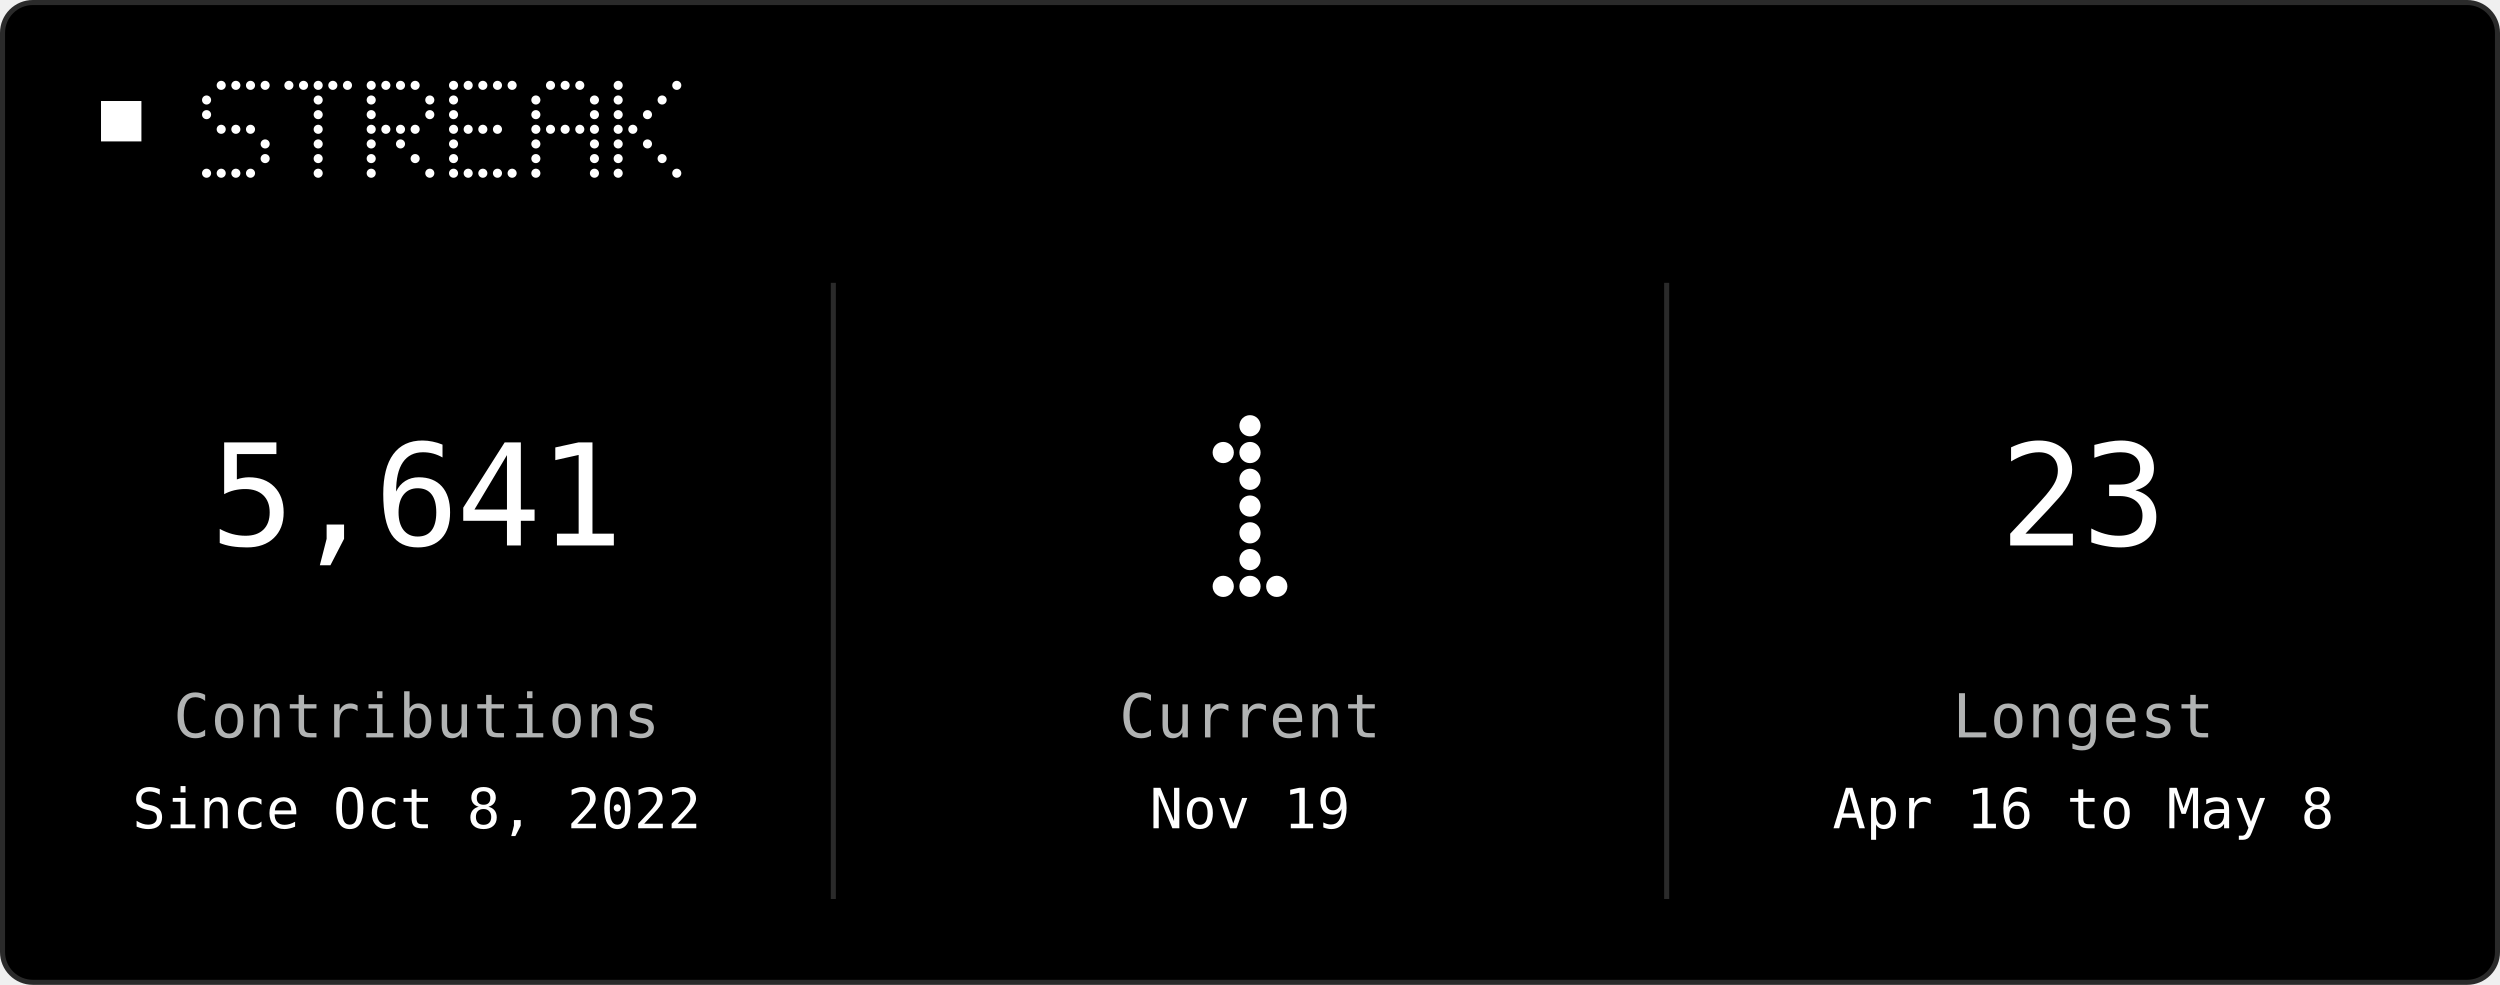
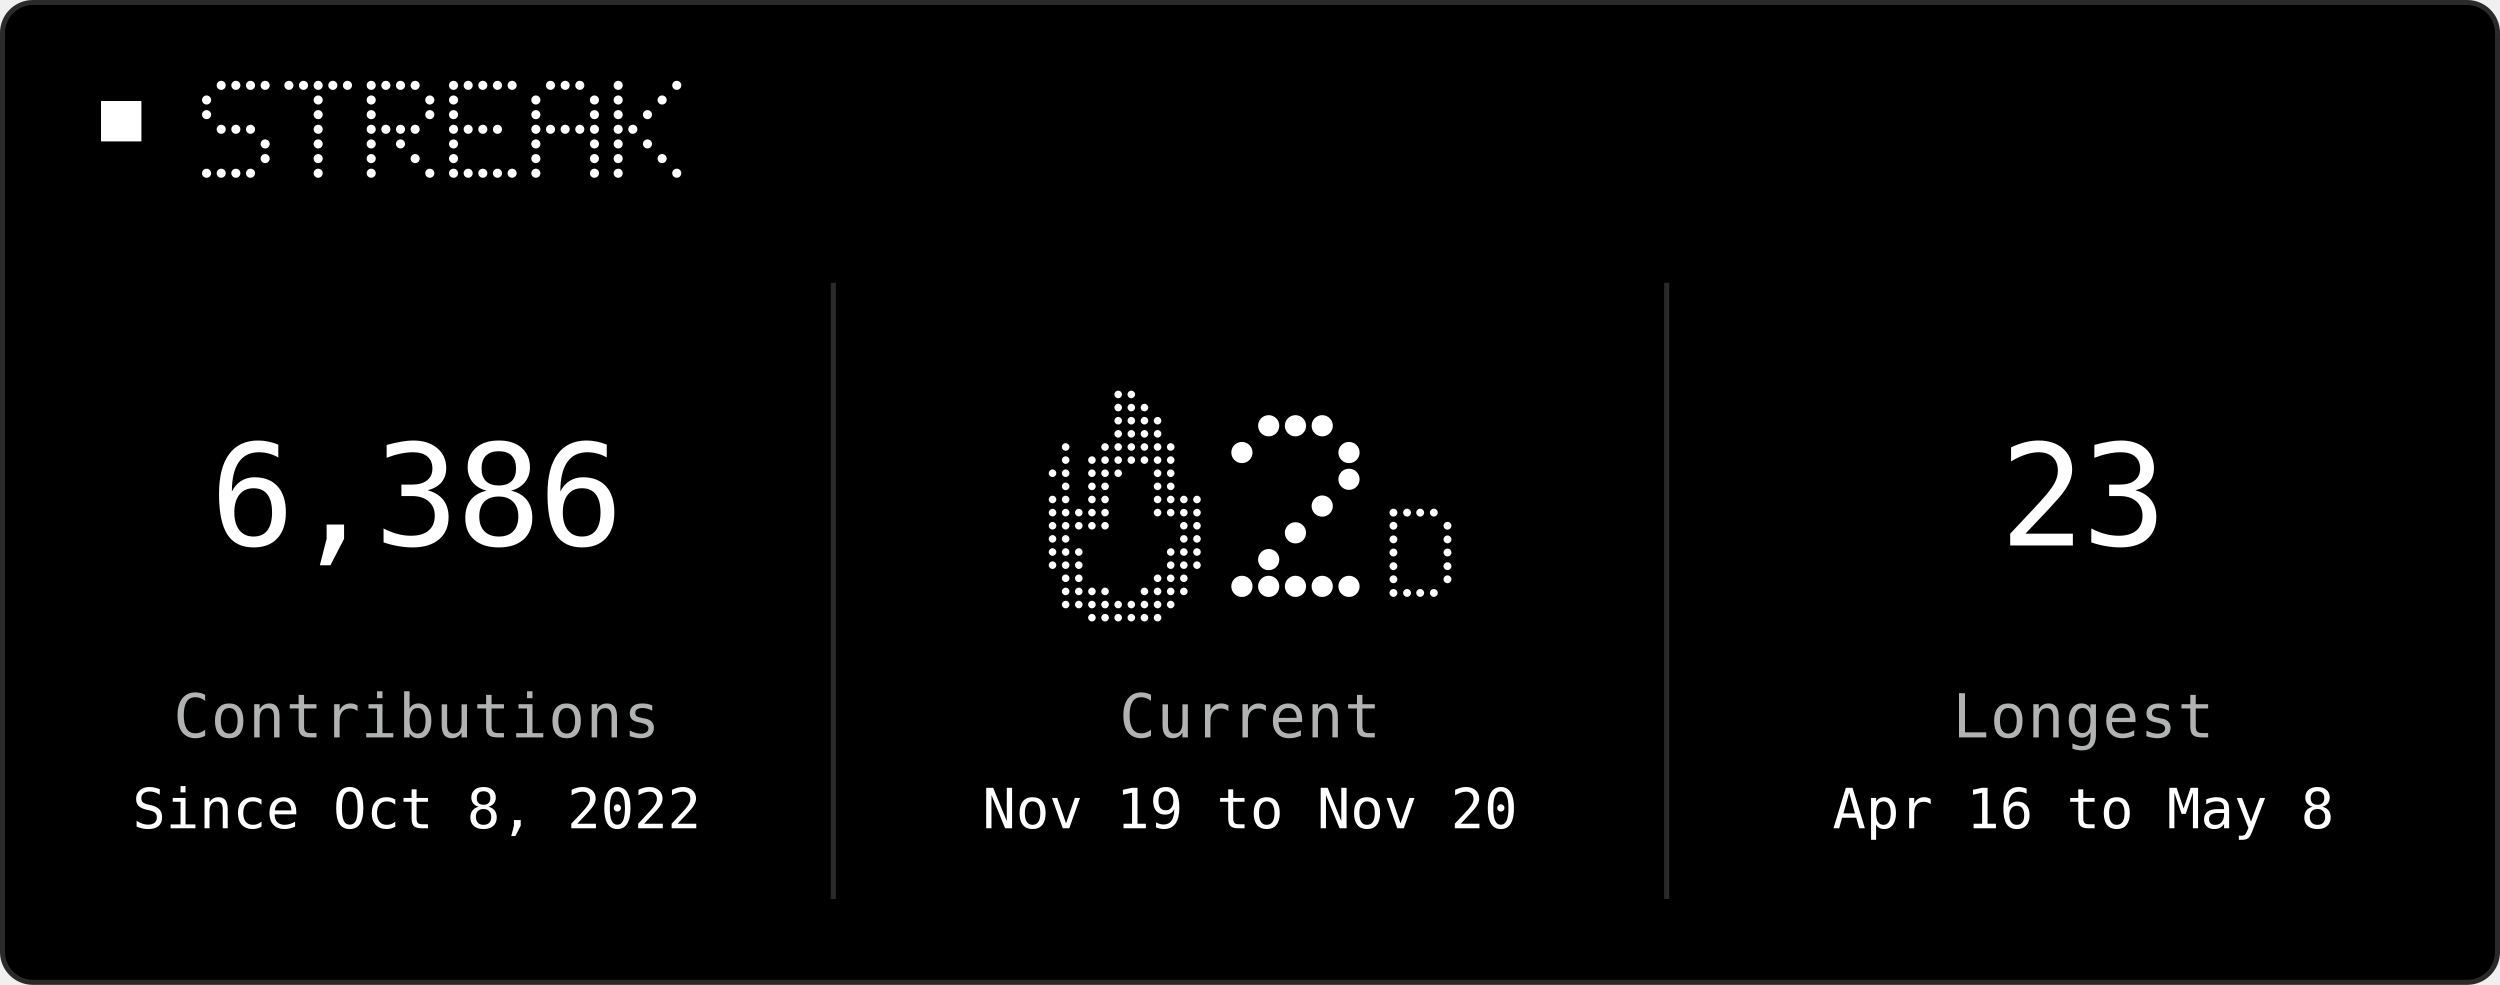
<svg xmlns="http://www.w3.org/2000/svg" width="495" height="195" viewBox="0 0 495 195" role="img">
  <rect x="0.5" y="0.5" width="494" height="194" rx="6" fill="#000000" stroke="#2A2A2A" stroke-width="1" />
  <rect x="20" y="20" width="8" height="8" fill="#FFFFFF" />
  <circle cx="43.8" cy="16.9" r="0.90" fill="#FFFFFF" />
  <circle cx="46.7" cy="16.9" r="0.90" fill="#FFFFFF" />
  <circle cx="49.6" cy="16.9" r="0.90" fill="#FFFFFF" />
  <circle cx="52.5" cy="16.9" r="0.90" fill="#FFFFFF" />
  <circle cx="40.9" cy="19.8" r="0.90" fill="#FFFFFF" />
  <circle cx="40.9" cy="22.7" r="0.90" fill="#FFFFFF" />
  <circle cx="43.8" cy="25.6" r="0.90" fill="#FFFFFF" />
  <circle cx="46.7" cy="25.6" r="0.90" fill="#FFFFFF" />
  <circle cx="49.6" cy="25.6" r="0.90" fill="#FFFFFF" />
  <circle cx="52.5" cy="28.5" r="0.90" fill="#FFFFFF" />
  <circle cx="52.5" cy="31.4" r="0.90" fill="#FFFFFF" />
  <circle cx="40.9" cy="34.3" r="0.90" fill="#FFFFFF" />
  <circle cx="43.8" cy="34.3" r="0.90" fill="#FFFFFF" />
  <circle cx="46.7" cy="34.3" r="0.90" fill="#FFFFFF" />
  <circle cx="49.6" cy="34.3" r="0.90" fill="#FFFFFF" />
  <circle cx="57.2" cy="16.9" r="0.90" fill="#FFFFFF" />
  <circle cx="60.1" cy="16.9" r="0.90" fill="#FFFFFF" />
  <circle cx="63.0" cy="16.9" r="0.90" fill="#FFFFFF" />
  <circle cx="65.9" cy="16.9" r="0.90" fill="#FFFFFF" />
  <circle cx="68.8" cy="16.9" r="0.90" fill="#FFFFFF" />
  <circle cx="63.0" cy="19.8" r="0.90" fill="#FFFFFF" />
  <circle cx="63.0" cy="22.7" r="0.90" fill="#FFFFFF" />
  <circle cx="63.0" cy="25.6" r="0.90" fill="#FFFFFF" />
  <circle cx="63.0" cy="28.5" r="0.90" fill="#FFFFFF" />
  <circle cx="63.0" cy="31.4" r="0.90" fill="#FFFFFF" />
  <circle cx="63.0" cy="34.3" r="0.90" fill="#FFFFFF" />
  <circle cx="73.5" cy="16.9" r="0.90" fill="#FFFFFF" />
  <circle cx="76.4" cy="16.9" r="0.90" fill="#FFFFFF" />
  <circle cx="79.3" cy="16.9" r="0.90" fill="#FFFFFF" />
  <circle cx="82.2" cy="16.9" r="0.90" fill="#FFFFFF" />
  <circle cx="73.5" cy="19.8" r="0.90" fill="#FFFFFF" />
  <circle cx="85.1" cy="19.8" r="0.90" fill="#FFFFFF" />
  <circle cx="73.5" cy="22.7" r="0.90" fill="#FFFFFF" />
  <circle cx="85.1" cy="22.7" r="0.90" fill="#FFFFFF" />
  <circle cx="73.5" cy="25.6" r="0.90" fill="#FFFFFF" />
  <circle cx="76.4" cy="25.6" r="0.90" fill="#FFFFFF" />
  <circle cx="79.3" cy="25.6" r="0.90" fill="#FFFFFF" />
  <circle cx="82.2" cy="25.6" r="0.90" fill="#FFFFFF" />
  <circle cx="73.5" cy="28.5" r="0.90" fill="#FFFFFF" />
  <circle cx="79.3" cy="28.5" r="0.90" fill="#FFFFFF" />
  <circle cx="73.5" cy="31.4" r="0.90" fill="#FFFFFF" />
  <circle cx="82.2" cy="31.4" r="0.90" fill="#FFFFFF" />
  <circle cx="73.5" cy="34.3" r="0.90" fill="#FFFFFF" />
  <circle cx="85.1" cy="34.3" r="0.90" fill="#FFFFFF" />
  <circle cx="89.8" cy="16.9" r="0.90" fill="#FFFFFF" />
  <circle cx="92.7" cy="16.9" r="0.90" fill="#FFFFFF" />
  <circle cx="95.6" cy="16.9" r="0.90" fill="#FFFFFF" />
  <circle cx="98.5" cy="16.9" r="0.90" fill="#FFFFFF" />
  <circle cx="101.4" cy="16.9" r="0.90" fill="#FFFFFF" />
  <circle cx="89.8" cy="19.8" r="0.90" fill="#FFFFFF" />
  <circle cx="89.8" cy="22.7" r="0.90" fill="#FFFFFF" />
  <circle cx="89.8" cy="25.6" r="0.90" fill="#FFFFFF" />
  <circle cx="92.7" cy="25.6" r="0.90" fill="#FFFFFF" />
  <circle cx="95.6" cy="25.6" r="0.90" fill="#FFFFFF" />
  <circle cx="98.5" cy="25.6" r="0.90" fill="#FFFFFF" />
  <circle cx="89.8" cy="28.5" r="0.90" fill="#FFFFFF" />
  <circle cx="89.8" cy="31.4" r="0.90" fill="#FFFFFF" />
  <circle cx="89.8" cy="34.3" r="0.90" fill="#FFFFFF" />
  <circle cx="92.7" cy="34.3" r="0.90" fill="#FFFFFF" />
  <circle cx="95.6" cy="34.3" r="0.90" fill="#FFFFFF" />
  <circle cx="98.5" cy="34.3" r="0.90" fill="#FFFFFF" />
  <circle cx="101.4" cy="34.3" r="0.90" fill="#FFFFFF" />
  <circle cx="109.0" cy="16.9" r="0.90" fill="#FFFFFF" />
  <circle cx="111.9" cy="16.9" r="0.90" fill="#FFFFFF" />
  <circle cx="114.8" cy="16.9" r="0.90" fill="#FFFFFF" />
  <circle cx="106.1" cy="19.8" r="0.90" fill="#FFFFFF" />
  <circle cx="117.7" cy="19.8" r="0.90" fill="#FFFFFF" />
  <circle cx="106.1" cy="22.7" r="0.90" fill="#FFFFFF" />
  <circle cx="117.7" cy="22.7" r="0.90" fill="#FFFFFF" />
  <circle cx="106.1" cy="25.6" r="0.90" fill="#FFFFFF" />
  <circle cx="109.0" cy="25.6" r="0.90" fill="#FFFFFF" />
  <circle cx="111.9" cy="25.6" r="0.90" fill="#FFFFFF" />
  <circle cx="114.8" cy="25.6" r="0.90" fill="#FFFFFF" />
  <circle cx="117.7" cy="25.6" r="0.90" fill="#FFFFFF" />
  <circle cx="106.1" cy="28.5" r="0.90" fill="#FFFFFF" />
  <circle cx="117.7" cy="28.5" r="0.90" fill="#FFFFFF" />
  <circle cx="106.1" cy="31.4" r="0.90" fill="#FFFFFF" />
  <circle cx="117.7" cy="31.4" r="0.90" fill="#FFFFFF" />
  <circle cx="106.1" cy="34.3" r="0.90" fill="#FFFFFF" />
  <circle cx="117.7" cy="34.3" r="0.90" fill="#FFFFFF" />
  <circle cx="122.4" cy="16.9" r="0.90" fill="#FFFFFF" />
  <circle cx="134.0" cy="16.9" r="0.90" fill="#FFFFFF" />
  <circle cx="122.4" cy="19.8" r="0.90" fill="#FFFFFF" />
  <circle cx="131.1" cy="19.8" r="0.90" fill="#FFFFFF" />
  <circle cx="122.4" cy="22.7" r="0.90" fill="#FFFFFF" />
  <circle cx="128.2" cy="22.7" r="0.90" fill="#FFFFFF" />
  <circle cx="122.4" cy="25.6" r="0.90" fill="#FFFFFF" />
  <circle cx="125.3" cy="25.6" r="0.90" fill="#FFFFFF" />
  <circle cx="122.4" cy="28.5" r="0.90" fill="#FFFFFF" />
  <circle cx="128.2" cy="28.5" r="0.90" fill="#FFFFFF" />
  <circle cx="122.4" cy="31.4" r="0.90" fill="#FFFFFF" />
  <circle cx="131.1" cy="31.4" r="0.90" fill="#FFFFFF" />
  <circle cx="122.4" cy="34.3" r="0.90" fill="#FFFFFF" />
  <circle cx="134.0" cy="34.3" r="0.90" fill="#FFFFFF" />
  <line x1="165.0" y1="56" x2="165.0" y2="178" stroke="#2A2A2A" />
  <line x1="330.0" y1="56" x2="330.0" y2="178" stroke="#2A2A2A" />
-   <text x="82.5" y="108" fill="#FFFFFF" text-anchor="middle" font-family="ui-monospace, Geist Mono, monospace" font-size="28" letter-spacing="-0.6" dominant-baseline="auto">5,641</text>
+   <text x="82.5" y="108" fill="#FFFFFF" text-anchor="middle" font-family="ui-monospace, Geist Mono, monospace" font-size="28" letter-spacing="-0.6" dominant-baseline="auto">6,386</text>
  <text x="82.5" y="146" fill="#B1B3B3" text-anchor="middle" font-family="ui-monospace, Geist Mono, monospace" font-size="12" letter-spacing="0.2" dominant-baseline="auto">Contributions</text>
  <text x="82.5" y="164" fill="#FFFFFF" text-anchor="middle" font-family="ui-monospace, Geist Mono, monospace" font-size="11" letter-spacing="0" dominant-baseline="auto">Since Oct 8, 2022</text>
-   <circle cx="247.5" cy="84.3" r="2.10" fill="#FFFFFF" />
-   <circle cx="242.2" cy="89.6" r="2.10" fill="#FFFFFF" />
-   <circle cx="247.5" cy="89.6" r="2.10" fill="#FFFFFF" />
-   <circle cx="247.5" cy="94.9" r="2.10" fill="#FFFFFF" />
-   <circle cx="247.5" cy="100.2" r="2.10" fill="#FFFFFF" />
-   <circle cx="247.5" cy="105.5" r="2.10" fill="#FFFFFF" />
-   <circle cx="247.5" cy="110.8" r="2.10" fill="#FFFFFF" />
-   <circle cx="242.2" cy="116.1" r="2.10" fill="#FFFFFF" />
-   <circle cx="247.5" cy="116.1" r="2.10" fill="#FFFFFF" />
-   <circle cx="252.8" cy="116.1" r="2.10" fill="#FFFFFF" />
+   <circle cx="221.4" cy="78.1" r="0.75" fill="#FFFFFF" />
+   <circle cx="224.0" cy="78.1" r="0.75" fill="#FFFFFF" />
+   <circle cx="221.4" cy="80.7" r="0.75" fill="#FFFFFF" />
+   <circle cx="224.0" cy="80.7" r="0.75" fill="#FFFFFF" />
+   <circle cx="226.6" cy="80.7" r="0.75" fill="#FFFFFF" />
+   <circle cx="221.4" cy="83.3" r="0.75" fill="#FFFFFF" />
+   <circle cx="224.0" cy="83.3" r="0.75" fill="#FFFFFF" />
+   <circle cx="226.6" cy="83.3" r="0.75" fill="#FFFFFF" />
+   <circle cx="229.2" cy="83.3" r="0.75" fill="#FFFFFF" />
+   <circle cx="221.4" cy="85.9" r="0.75" fill="#FFFFFF" />
+   <circle cx="224.0" cy="85.9" r="0.75" fill="#FFFFFF" />
+   <circle cx="226.6" cy="85.9" r="0.75" fill="#FFFFFF" />
+   <circle cx="229.2" cy="85.9" r="0.75" fill="#FFFFFF" />
+   <circle cx="211.0" cy="88.5" r="0.75" fill="#FFFFFF" />
+   <circle cx="218.8" cy="88.5" r="0.75" fill="#FFFFFF" />
+   <circle cx="221.4" cy="88.5" r="0.75" fill="#FFFFFF" />
+   <circle cx="224.0" cy="88.5" r="0.75" fill="#FFFFFF" />
+   <circle cx="226.6" cy="88.5" r="0.75" fill="#FFFFFF" />
+   <circle cx="229.2" cy="88.5" r="0.75" fill="#FFFFFF" />
+   <circle cx="231.8" cy="88.5" r="0.75" fill="#FFFFFF" />
+   <circle cx="211.0" cy="91.1" r="0.75" fill="#FFFFFF" />
+   <circle cx="216.2" cy="91.1" r="0.75" fill="#FFFFFF" />
+   <circle cx="218.8" cy="91.1" r="0.75" fill="#FFFFFF" />
+   <circle cx="221.4" cy="91.1" r="0.75" fill="#FFFFFF" />
+   <circle cx="224.0" cy="91.1" r="0.75" fill="#FFFFFF" />
+   <circle cx="226.6" cy="91.1" r="0.75" fill="#FFFFFF" />
+   <circle cx="229.2" cy="91.1" r="0.75" fill="#FFFFFF" />
+   <circle cx="231.8" cy="91.1" r="0.75" fill="#FFFFFF" />
+   <circle cx="208.4" cy="93.7" r="0.75" fill="#FFFFFF" />
+   <circle cx="211.0" cy="93.7" r="0.75" fill="#FFFFFF" />
+   <circle cx="216.2" cy="93.7" r="0.75" fill="#FFFFFF" />
+   <circle cx="218.8" cy="93.7" r="0.75" fill="#FFFFFF" />
+   <circle cx="221.4" cy="93.7" r="0.75" fill="#FFFFFF" />
+   <circle cx="229.2" cy="93.7" r="0.75" fill="#FFFFFF" />
+   <circle cx="231.8" cy="93.7" r="0.75" fill="#FFFFFF" />
+   <circle cx="211.0" cy="96.3" r="0.75" fill="#FFFFFF" />
+   <circle cx="216.2" cy="96.3" r="0.75" fill="#FFFFFF" />
+   <circle cx="218.8" cy="96.3" r="0.75" fill="#FFFFFF" />
+   <circle cx="229.2" cy="96.3" r="0.75" fill="#FFFFFF" />
+   <circle cx="231.8" cy="96.3" r="0.75" fill="#FFFFFF" />
+   <circle cx="208.4" cy="98.9" r="0.75" fill="#FFFFFF" />
+   <circle cx="211.0" cy="98.9" r="0.75" fill="#FFFFFF" />
+   <circle cx="216.2" cy="98.9" r="0.75" fill="#FFFFFF" />
+   <circle cx="218.8" cy="98.9" r="0.75" fill="#FFFFFF" />
+   <circle cx="229.2" cy="98.9" r="0.75" fill="#FFFFFF" />
+   <circle cx="231.8" cy="98.9" r="0.75" fill="#FFFFFF" />
+   <circle cx="234.4" cy="98.9" r="0.75" fill="#FFFFFF" />
+   <circle cx="237.0" cy="98.9" r="0.75" fill="#FFFFFF" />
+   <circle cx="208.4" cy="101.5" r="0.75" fill="#FFFFFF" />
+   <circle cx="211.0" cy="101.5" r="0.75" fill="#FFFFFF" />
+   <circle cx="213.6" cy="101.5" r="0.75" fill="#FFFFFF" />
+   <circle cx="216.2" cy="101.5" r="0.75" fill="#FFFFFF" />
+   <circle cx="218.8" cy="101.5" r="0.75" fill="#FFFFFF" />
+   <circle cx="229.2" cy="101.5" r="0.75" fill="#FFFFFF" />
+   <circle cx="231.8" cy="101.5" r="0.75" fill="#FFFFFF" />
+   <circle cx="234.4" cy="101.5" r="0.75" fill="#FFFFFF" />
+   <circle cx="237.0" cy="101.5" r="0.75" fill="#FFFFFF" />
+   <circle cx="208.4" cy="104.1" r="0.75" fill="#FFFFFF" />
+   <circle cx="211.0" cy="104.1" r="0.75" fill="#FFFFFF" />
+   <circle cx="213.6" cy="104.1" r="0.75" fill="#FFFFFF" />
+   <circle cx="216.2" cy="104.1" r="0.75" fill="#FFFFFF" />
+   <circle cx="218.8" cy="104.1" r="0.75" fill="#FFFFFF" />
+   <circle cx="234.4" cy="104.1" r="0.75" fill="#FFFFFF" />
+   <circle cx="237.0" cy="104.1" r="0.75" fill="#FFFFFF" />
+   <circle cx="208.4" cy="106.7" r="0.75" fill="#FFFFFF" />
+   <circle cx="211.0" cy="106.7" r="0.75" fill="#FFFFFF" />
+   <circle cx="234.4" cy="106.7" r="0.75" fill="#FFFFFF" />
+   <circle cx="237.0" cy="106.7" r="0.75" fill="#FFFFFF" />
+   <circle cx="208.4" cy="109.3" r="0.75" fill="#FFFFFF" />
+   <circle cx="211.0" cy="109.3" r="0.75" fill="#FFFFFF" />
+   <circle cx="213.6" cy="109.3" r="0.75" fill="#FFFFFF" />
+   <circle cx="231.8" cy="109.3" r="0.75" fill="#FFFFFF" />
+   <circle cx="234.4" cy="109.3" r="0.75" fill="#FFFFFF" />
+   <circle cx="237.0" cy="109.3" r="0.75" fill="#FFFFFF" />
+   <circle cx="208.4" cy="111.9" r="0.75" fill="#FFFFFF" />
+   <circle cx="211.0" cy="111.9" r="0.75" fill="#FFFFFF" />
+   <circle cx="213.6" cy="111.9" r="0.75" fill="#FFFFFF" />
+   <circle cx="231.8" cy="111.9" r="0.75" fill="#FFFFFF" />
+   <circle cx="234.4" cy="111.9" r="0.75" fill="#FFFFFF" />
+   <circle cx="237.0" cy="111.9" r="0.75" fill="#FFFFFF" />
+   <circle cx="211.0" cy="114.5" r="0.75" fill="#FFFFFF" />
+   <circle cx="213.6" cy="114.5" r="0.75" fill="#FFFFFF" />
+   <circle cx="229.2" cy="114.5" r="0.75" fill="#FFFFFF" />
+   <circle cx="231.8" cy="114.5" r="0.75" fill="#FFFFFF" />
+   <circle cx="234.4" cy="114.5" r="0.75" fill="#FFFFFF" />
+   <circle cx="211.0" cy="117.1" r="0.75" fill="#FFFFFF" />
+   <circle cx="213.6" cy="117.1" r="0.75" fill="#FFFFFF" />
+   <circle cx="216.2" cy="117.1" r="0.75" fill="#FFFFFF" />
+   <circle cx="218.8" cy="117.1" r="0.75" fill="#FFFFFF" />
+   <circle cx="226.6" cy="117.1" r="0.75" fill="#FFFFFF" />
+   <circle cx="229.2" cy="117.1" r="0.75" fill="#FFFFFF" />
+   <circle cx="231.8" cy="117.1" r="0.75" fill="#FFFFFF" />
+   <circle cx="234.4" cy="117.1" r="0.75" fill="#FFFFFF" />
+   <circle cx="211.0" cy="119.7" r="0.75" fill="#FFFFFF" />
+   <circle cx="213.6" cy="119.7" r="0.75" fill="#FFFFFF" />
+   <circle cx="216.2" cy="119.7" r="0.75" fill="#FFFFFF" />
+   <circle cx="218.8" cy="119.7" r="0.75" fill="#FFFFFF" />
+   <circle cx="221.4" cy="119.7" r="0.75" fill="#FFFFFF" />
+   <circle cx="224.0" cy="119.7" r="0.75" fill="#FFFFFF" />
+   <circle cx="226.6" cy="119.7" r="0.75" fill="#FFFFFF" />
+   <circle cx="229.2" cy="119.7" r="0.75" fill="#FFFFFF" />
+   <circle cx="231.8" cy="119.7" r="0.75" fill="#FFFFFF" />
+   <circle cx="216.2" cy="122.3" r="0.75" fill="#FFFFFF" />
+   <circle cx="218.8" cy="122.3" r="0.75" fill="#FFFFFF" />
+   <circle cx="221.4" cy="122.3" r="0.75" fill="#FFFFFF" />
+   <circle cx="224.0" cy="122.3" r="0.75" fill="#FFFFFF" />
+   <circle cx="226.6" cy="122.3" r="0.75" fill="#FFFFFF" />
+   <circle cx="229.2" cy="122.3" r="0.75" fill="#FFFFFF" />
+   <circle cx="251.2" cy="84.3" r="2.10" fill="#FFFFFF" />
+   <circle cx="256.5" cy="84.3" r="2.10" fill="#FFFFFF" />
+   <circle cx="261.8" cy="84.3" r="2.10" fill="#FFFFFF" />
+   <circle cx="245.9" cy="89.6" r="2.10" fill="#FFFFFF" />
+   <circle cx="267.1" cy="89.6" r="2.10" fill="#FFFFFF" />
+   <circle cx="267.1" cy="94.9" r="2.10" fill="#FFFFFF" />
+   <circle cx="261.8" cy="100.2" r="2.10" fill="#FFFFFF" />
+   <circle cx="256.5" cy="105.5" r="2.10" fill="#FFFFFF" />
+   <circle cx="251.2" cy="110.8" r="2.10" fill="#FFFFFF" />
+   <circle cx="245.9" cy="116.1" r="2.10" fill="#FFFFFF" />
+   <circle cx="251.2" cy="116.1" r="2.10" fill="#FFFFFF" />
+   <circle cx="256.5" cy="116.1" r="2.10" fill="#FFFFFF" />
+   <circle cx="261.8" cy="116.1" r="2.10" fill="#FFFFFF" />
+   <circle cx="267.1" cy="116.1" r="2.10" fill="#FFFFFF" />
+   <circle cx="275.9" cy="101.5" r="0.78" fill="#FFFFFF" />
+   <circle cx="278.6" cy="101.5" r="0.78" fill="#FFFFFF" />
+   <circle cx="281.2" cy="101.5" r="0.78" fill="#FFFFFF" />
+   <circle cx="283.9" cy="101.5" r="0.78" fill="#FFFFFF" />
+   <circle cx="275.9" cy="104.1" r="0.78" fill="#FFFFFF" />
+   <circle cx="286.6" cy="104.1" r="0.78" fill="#FFFFFF" />
+   <circle cx="275.9" cy="106.8" r="0.78" fill="#FFFFFF" />
+   <circle cx="286.6" cy="106.8" r="0.78" fill="#FFFFFF" />
+   <circle cx="275.9" cy="109.4" r="0.78" fill="#FFFFFF" />
+   <circle cx="286.6" cy="109.4" r="0.78" fill="#FFFFFF" />
+   <circle cx="275.9" cy="112.1" r="0.78" fill="#FFFFFF" />
+   <circle cx="286.6" cy="112.1" r="0.78" fill="#FFFFFF" />
+   <circle cx="275.9" cy="114.7" r="0.78" fill="#FFFFFF" />
+   <circle cx="286.6" cy="114.7" r="0.78" fill="#FFFFFF" />
+   <circle cx="275.9" cy="117.4" r="0.78" fill="#FFFFFF" />
+   <circle cx="278.6" cy="117.4" r="0.78" fill="#FFFFFF" />
+   <circle cx="281.2" cy="117.4" r="0.78" fill="#FFFFFF" />
+   <circle cx="283.9" cy="117.4" r="0.78" fill="#FFFFFF" />
  <text x="247.5" y="146" fill="#B1B3B3" text-anchor="middle" font-family="ui-monospace, Geist Mono, monospace" font-size="12" letter-spacing="0.2" dominant-baseline="auto">Current</text>
-   <text x="247.5" y="164" fill="#FFFFFF" text-anchor="middle" font-family="ui-monospace, Geist Mono, monospace" font-size="11" letter-spacing="0" dominant-baseline="auto">Nov 19</text>
+   <text x="247.5" y="164" fill="#FFFFFF" text-anchor="middle" font-family="ui-monospace, Geist Mono, monospace" font-size="11" letter-spacing="0" dominant-baseline="auto">Nov 19 to Nov 20</text>
  <text x="412.5" y="108" fill="#FFFFFF" text-anchor="middle" font-family="ui-monospace, Geist Mono, monospace" font-size="28" letter-spacing="-0.6" dominant-baseline="auto">23</text>
  <text x="412.5" y="146" fill="#B1B3B3" text-anchor="middle" font-family="ui-monospace, Geist Mono, monospace" font-size="12" letter-spacing="0.2" dominant-baseline="auto">Longest</text>
  <text x="412.5" y="164" fill="#FFFFFF" text-anchor="middle" font-family="ui-monospace, Geist Mono, monospace" font-size="11" letter-spacing="0" dominant-baseline="auto">Apr 16 to May 8</text>
</svg>
